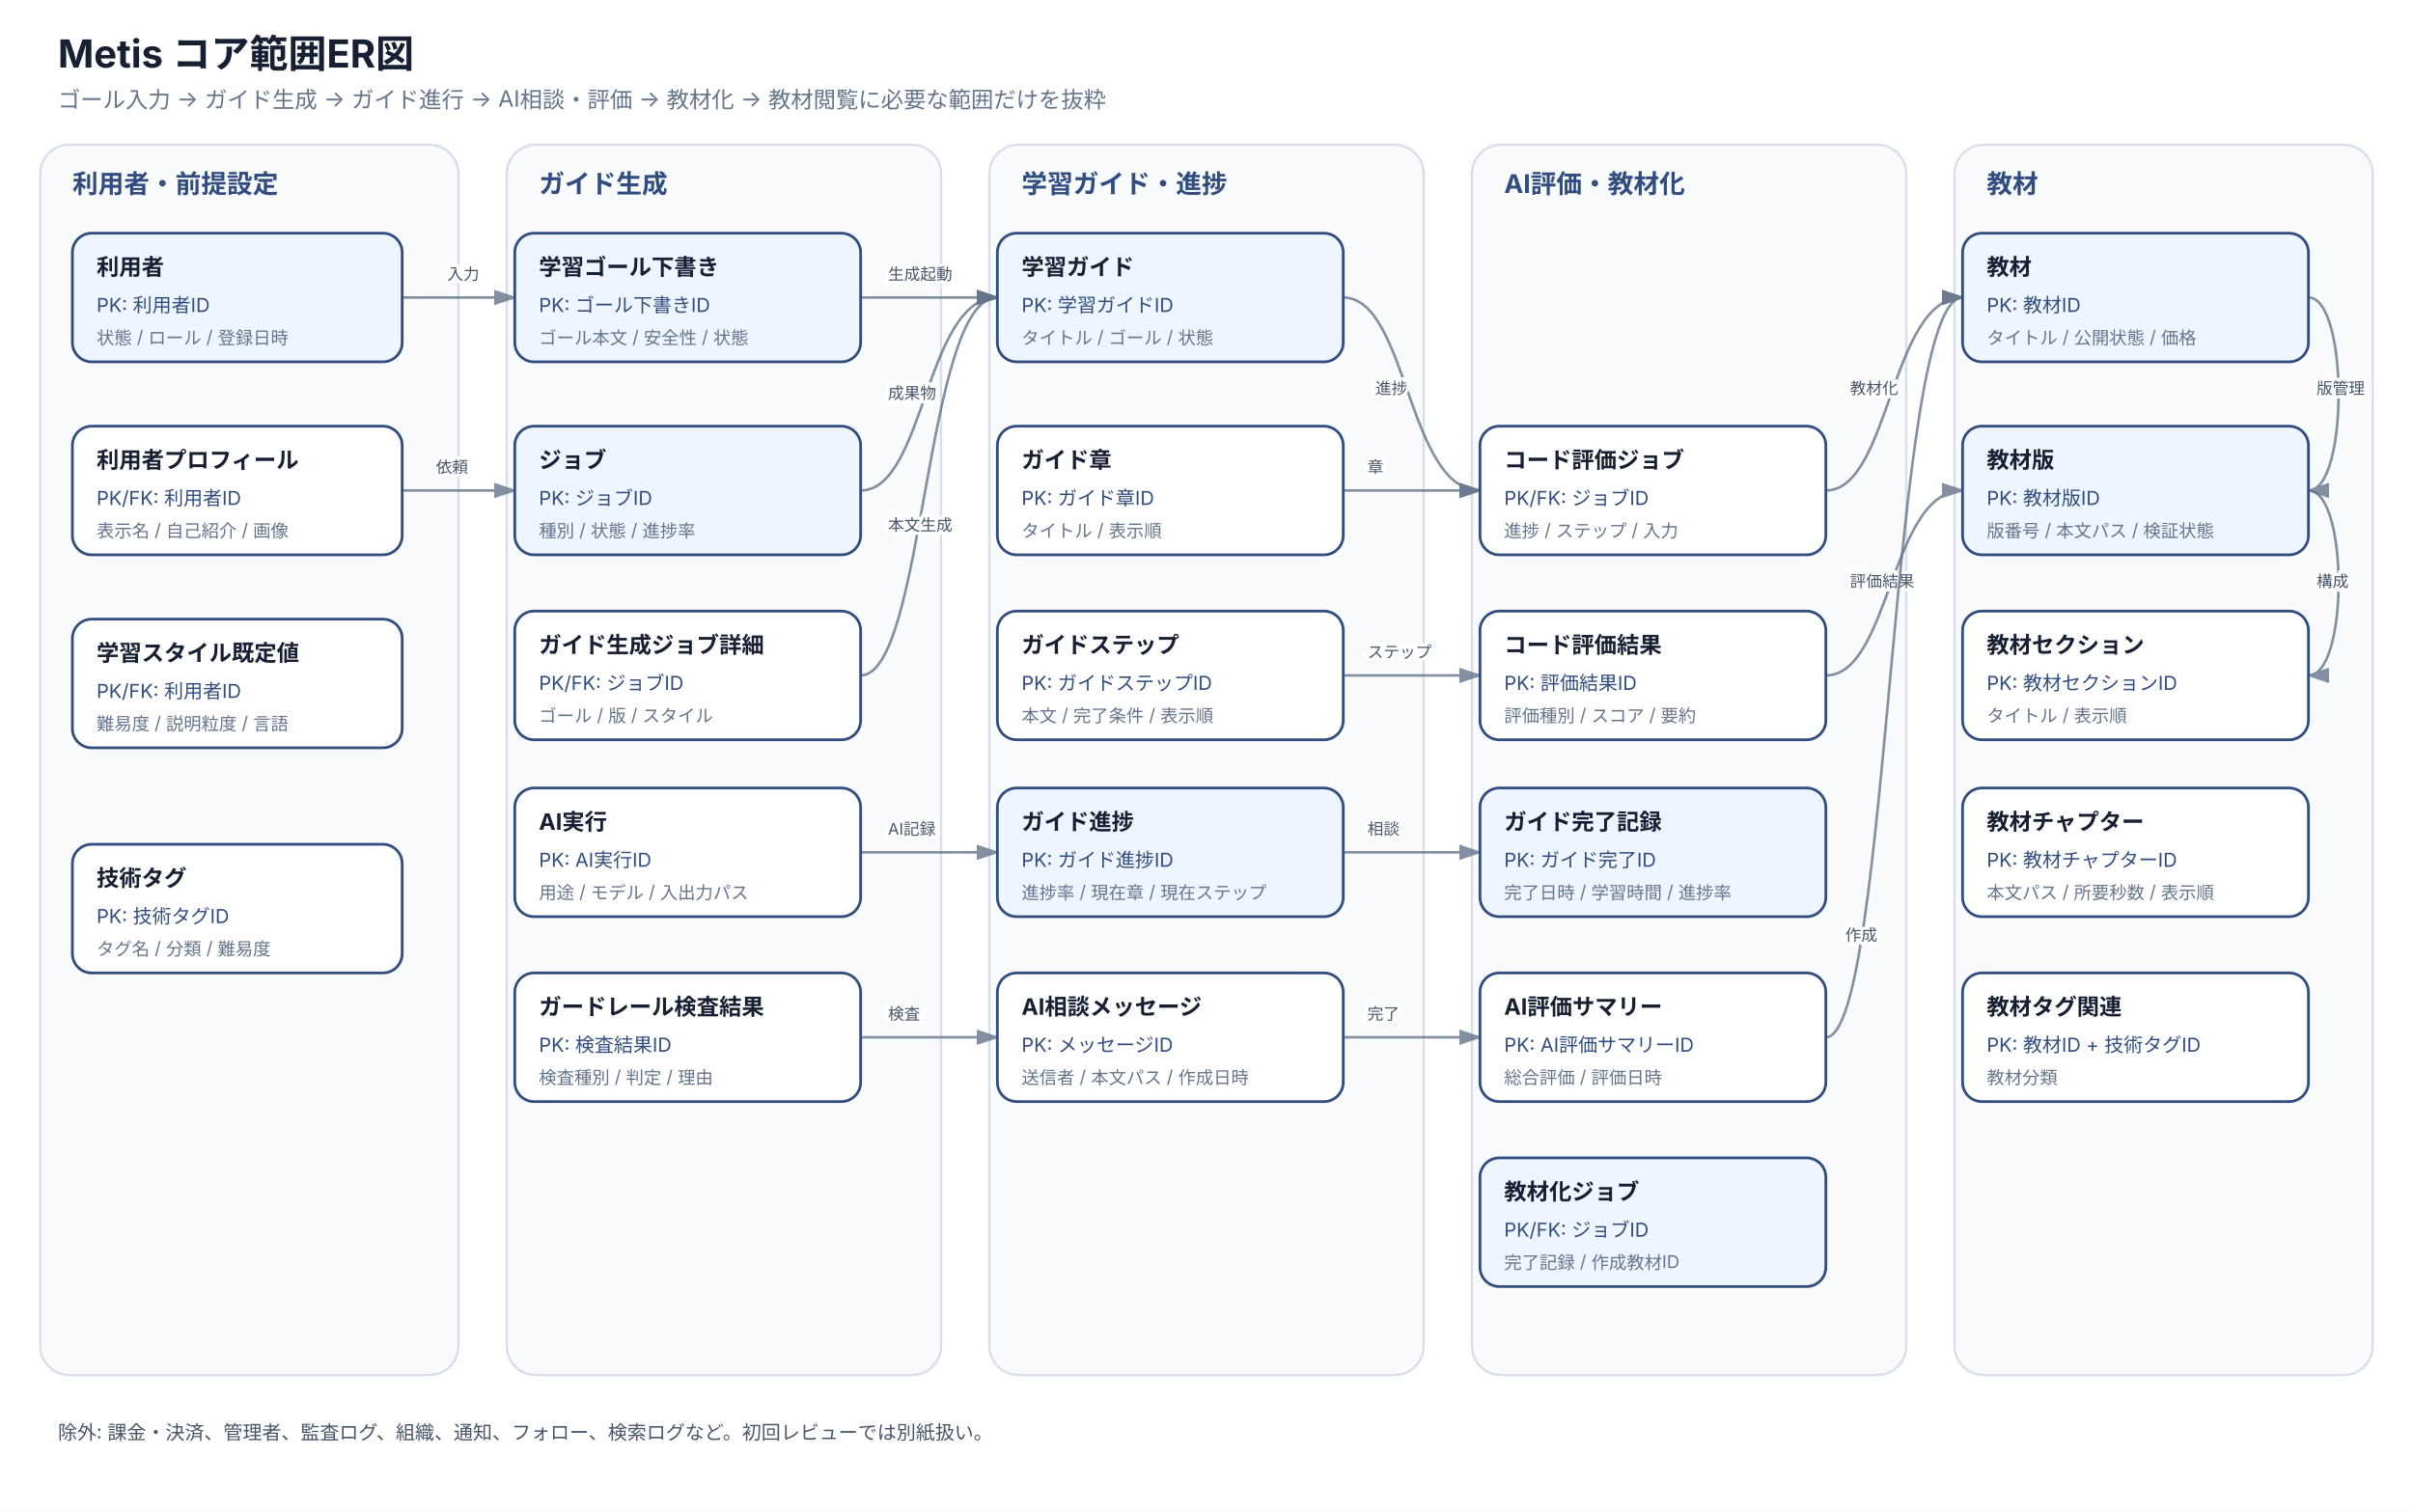
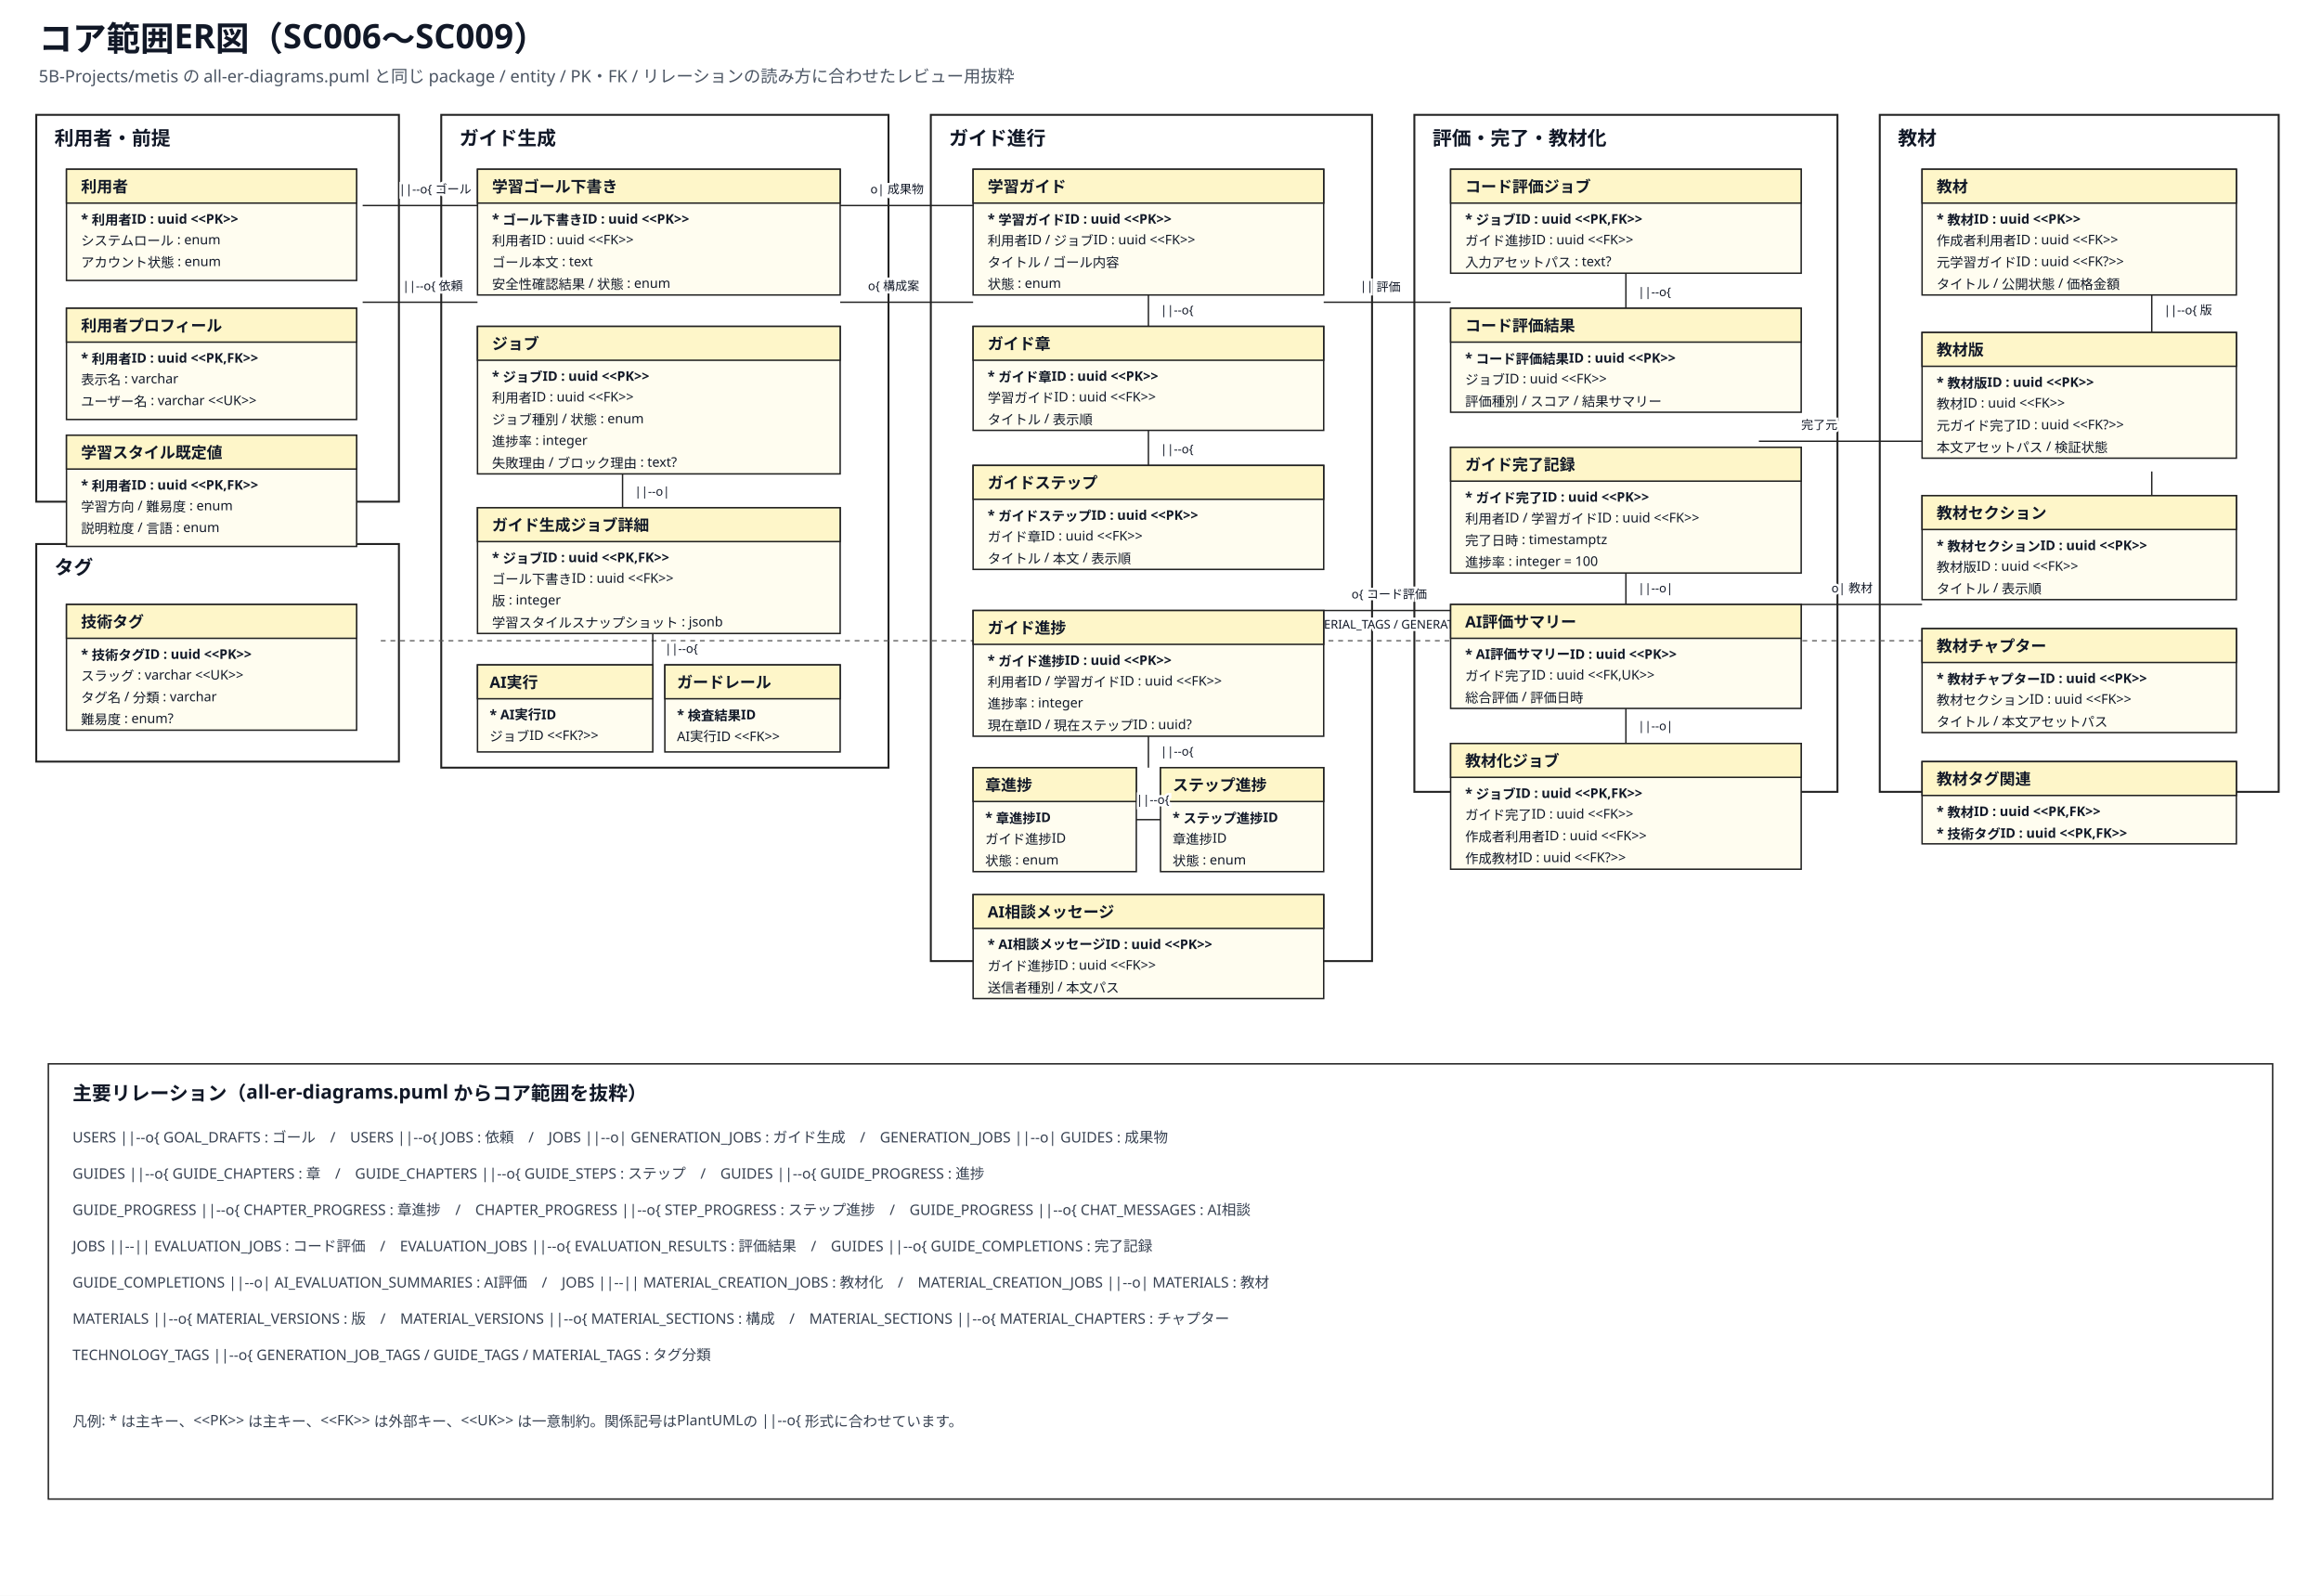
- <svg xmlns="http://www.w3.org/2000/svg" width="1500" height="940" viewBox="0 0 1500 940" role="img" aria-labelledby="title desc">
+ <svg xmlns="http://www.w3.org/2000/svg" width="1920" height="1320" viewBox="0 0 1920 1320" role="img" aria-labelledby="title desc">
  <defs>
-     <marker id="arrow" markerWidth="10" markerHeight="10" refX="8" refY="3" orient="auto" markerUnits="strokeWidth">
-       <path d="M0,0 L0,6 L9,3 z" fill="#64748b" />
-     </marker>
    <style>
-       .bg { fill: #f8fafc; stroke: #d7deea; stroke-width: 1.4; }
-       .title { font: 700 24px system-ui, -apple-system, BlinkMacSystemFont, 'Segoe UI', sans-serif; fill: #172033; }
-       .subtitle { font: 14px system-ui, -apple-system, BlinkMacSystemFont, 'Segoe UI', sans-serif; fill: #64748b; }
-       .group-title { font: 700 16px system-ui, -apple-system, BlinkMacSystemFont, 'Segoe UI', sans-serif; fill: #314d7f; }
-       .box { fill: #ffffff; stroke: #314d7f; stroke-width: 1.7; }
-       .box-soft { fill: #eef5ff; stroke: #314d7f; stroke-width: 1.7; }
-       .box-title { font: 700 14px system-ui, -apple-system, BlinkMacSystemFont, 'Segoe UI', sans-serif; fill: #172033; }
-       .box-key { font: 12px system-ui, -apple-system, BlinkMacSystemFont, 'Segoe UI', sans-serif; fill: #314d7f; }
-       .box-col { font: 11px system-ui, -apple-system, BlinkMacSystemFont, 'Segoe UI', sans-serif; fill: #64748b; }
-       .edge { fill: none; stroke: #64748b; stroke-width: 1.6; marker-end: url(#arrow); opacity: .8; }
-       .edge-label { font: 10px system-ui, -apple-system, BlinkMacSystemFont, 'Segoe UI', sans-serif; fill: #475569; paint-order: stroke; stroke: #ffffff; stroke-width: 4px; }
-       .note { font: 12px system-ui, -apple-system, BlinkMacSystemFont, 'Segoe UI', sans-serif; fill: #475569; }
+       .title { font: 700 28px 'Hiragino Sans', 'Yu Gothic', system-ui, sans-serif; fill: #111827; }
+       .subtitle { font: 14px 'Hiragino Sans', 'Yu Gothic', system-ui, sans-serif; fill: #4b5563; }
+       .pkg { fill: #ffffff; stroke: #222222; stroke-width: 1.6; }
+       .pkg-title { font: 700 16px 'Hiragino Sans', 'Yu Gothic', system-ui, sans-serif; fill: #111827; }
+       .entity { fill: #fffdf0; stroke: #222222; stroke-width: 1.2; }
+       .entity-head { fill: #fef6c9; stroke: #222222; stroke-width: 1.2; }
+       .entity-title { font: 700 13px 'Hiragino Sans', 'Yu Gothic', system-ui, sans-serif; fill: #111827; }
+       .attr { font: 11px 'Hiragino Sans', 'Yu Gothic', system-ui, sans-serif; fill: #111827; }
+       .pk { font: 700 11px 'Hiragino Sans', 'Yu Gothic', system-ui, sans-serif; fill: #111827; }
+       .rel { fill: none; stroke: #222222; stroke-width: 1.15; }
+       .rel-soft { fill: none; stroke: #555555; stroke-width: 1; stroke-dasharray: 4 4; }
+       .rel-label { font: 10px 'Hiragino Sans', 'Yu Gothic', system-ui, sans-serif; fill: #111827; paint-order: stroke; stroke: #ffffff; stroke-width: 4px; }
+       .note { font: 12px 'Hiragino Sans', 'Yu Gothic', system-ui, sans-serif; fill: #374151; }
    </style>
  </defs>
-   <rect x="0" y="0" width="1500" height="940" fill="#ffffff" />
-   <text x="36" y="42" class="title">Metis コア範囲ER図</text>
-   <text x="36" y="67" class="subtitle">ゴール入力 → ガイド生成 → ガイド進行 → AI相談・評価 → 教材化 → 教材閲覧に必要な範囲だけを抜粋</text>
-   <rect x="25" y="90" width="260" height="765" rx="18" class="bg" />
-   <text x="45" y="120" class="group-title">利用者・前提設定</text>
-   <rect x="315" y="90" width="270" height="765" rx="18" class="bg" />
-   <text x="335" y="120" class="group-title">ガイド生成</text>
-   <rect x="615" y="90" width="270" height="765" rx="18" class="bg" />
-   <text x="635" y="120" class="group-title">学習ガイド・進捗</text>
-   <rect x="915" y="90" width="270" height="765" rx="18" class="bg" />
-   <text x="935" y="120" class="group-title">AI評価・教材化</text>
-   <rect x="1215" y="90" width="260" height="765" rx="18" class="bg" />
-   <text x="1235" y="120" class="group-title">教材</text>
-   <path d="M250 185 C285 185 285 185 320 185" class="edge" />
-   <text x="278" y="174" class="edge-label">入力</text>
-   <path d="M250 305 C285 305 285 305 320 305" class="edge" />
-   <text x="271" y="294" class="edge-label">依頼</text>
-   <path d="M535 185 C575 185 575 185 620 185" class="edge" />
-   <text x="552" y="174" class="edge-label">生成起動</text>
-   <path d="M535 305 C575 305 575 185 620 185" class="edge" />
-   <text x="552" y="248" class="edge-label">成果物</text>
-   <path d="M535 420 C575 420 575 185 620 185" class="edge" />
-   <text x="552" y="330" class="edge-label">本文生成</text>
-   <path d="M535 530 C575 530 575 530 620 530" class="edge" />
-   <text x="552" y="519" class="edge-label">AI記録</text>
-   <path d="M535 645 C575 645 575 645 620 645" class="edge" />
-   <text x="552" y="634" class="edge-label">検査</text>
-   <path d="M835 185 C875 185 875 305 920 305" class="edge" />
-   <text x="855" y="245" class="edge-label">進捗</text>
-   <path d="M835 305 C875 305 875 305 920 305" class="edge" />
-   <text x="850" y="294" class="edge-label">章</text>
-   <path d="M835 420 C875 420 875 420 920 420" class="edge" />
-   <text x="850" y="409" class="edge-label">ステップ</text>
-   <path d="M835 530 C875 530 875 530 920 530" class="edge" />
-   <text x="850" y="519" class="edge-label">相談</text>
-   <path d="M835 645 C875 645 875 645 920 645" class="edge" />
-   <text x="850" y="634" class="edge-label">完了</text>
-   <path d="M1135 305 C1175 305 1175 185 1220 185" class="edge" />
-   <text x="1150" y="245" class="edge-label">教材化</text>
-   <path d="M1135 420 C1175 420 1175 305 1220 305" class="edge" />
-   <text x="1150" y="365" class="edge-label">評価結果</text>
-   <path d="M1135 645 C1175 645 1175 185 1220 185" class="edge" />
-   <text x="1147" y="585" class="edge-label">作成</text>
-   <path d="M1435 185 C1460 185 1460 305 1435 305" class="edge" />
-   <text x="1440" y="245" class="edge-label">版管理</text>
-   <path d="M1435 305 C1460 305 1460 420 1435 420" class="edge" />
-   <text x="1440" y="365" class="edge-label">構成</text>
-   <rect x="45" y="145" width="205" height="80" rx="12" class="box-soft" />
-   <text x="60" y="171" class="box-title">利用者</text>
-   <text x="60" y="194" class="box-key">PK: 利用者ID</text>
-   <text x="60" y="214" class="box-col">状態 / ロール / 登録日時</text>
-   <rect x="45" y="265" width="205" height="80" rx="12" class="box" />
-   <text x="60" y="291" class="box-title">利用者プロフィール</text>
-   <text x="60" y="314" class="box-key">PK/FK: 利用者ID</text>
-   <text x="60" y="334" class="box-col">表示名 / 自己紹介 / 画像</text>
-   <rect x="45" y="385" width="205" height="80" rx="12" class="box" />
-   <text x="60" y="411" class="box-title">学習スタイル既定値</text>
-   <text x="60" y="434" class="box-key">PK/FK: 利用者ID</text>
-   <text x="60" y="454" class="box-col">難易度 / 説明粒度 / 言語</text>
-   <rect x="45" y="525" width="205" height="80" rx="12" class="box" />
-   <text x="60" y="551" class="box-title">技術タグ</text>
-   <text x="60" y="574" class="box-key">PK: 技術タグID</text>
-   <text x="60" y="594" class="box-col">タグ名 / 分類 / 難易度</text>
-   <rect x="320" y="145" width="215" height="80" rx="12" class="box-soft" />
-   <text x="335" y="171" class="box-title">学習ゴール下書き</text>
-   <text x="335" y="194" class="box-key">PK: ゴール下書きID</text>
-   <text x="335" y="214" class="box-col">ゴール本文 / 安全性 / 状態</text>
-   <rect x="320" y="265" width="215" height="80" rx="12" class="box-soft" />
-   <text x="335" y="291" class="box-title">ジョブ</text>
-   <text x="335" y="314" class="box-key">PK: ジョブID</text>
-   <text x="335" y="334" class="box-col">種別 / 状態 / 進捗率</text>
-   <rect x="320" y="380" width="215" height="80" rx="12" class="box" />
-   <text x="335" y="406" class="box-title">ガイド生成ジョブ詳細</text>
-   <text x="335" y="429" class="box-key">PK/FK: ジョブID</text>
-   <text x="335" y="449" class="box-col">ゴール / 版 / スタイル</text>
-   <rect x="320" y="490" width="215" height="80" rx="12" class="box" />
-   <text x="335" y="516" class="box-title">AI実行</text>
-   <text x="335" y="539" class="box-key">PK: AI実行ID</text>
-   <text x="335" y="559" class="box-col">用途 / モデル / 入出力パス</text>
-   <rect x="320" y="605" width="215" height="80" rx="12" class="box" />
-   <text x="335" y="631" class="box-title">ガードレール検査結果</text>
-   <text x="335" y="654" class="box-key">PK: 検査結果ID</text>
-   <text x="335" y="674" class="box-col">検査種別 / 判定 / 理由</text>
-   <rect x="620" y="145" width="215" height="80" rx="12" class="box-soft" />
-   <text x="635" y="171" class="box-title">学習ガイド</text>
-   <text x="635" y="194" class="box-key">PK: 学習ガイドID</text>
-   <text x="635" y="214" class="box-col">タイトル / ゴール / 状態</text>
-   <rect x="620" y="265" width="215" height="80" rx="12" class="box" />
-   <text x="635" y="291" class="box-title">ガイド章</text>
-   <text x="635" y="314" class="box-key">PK: ガイド章ID</text>
-   <text x="635" y="334" class="box-col">タイトル / 表示順</text>
-   <rect x="620" y="380" width="215" height="80" rx="12" class="box" />
-   <text x="635" y="406" class="box-title">ガイドステップ</text>
-   <text x="635" y="429" class="box-key">PK: ガイドステップID</text>
-   <text x="635" y="449" class="box-col">本文 / 完了条件 / 表示順</text>
-   <rect x="620" y="490" width="215" height="80" rx="12" class="box-soft" />
-   <text x="635" y="516" class="box-title">ガイド進捗</text>
-   <text x="635" y="539" class="box-key">PK: ガイド進捗ID</text>
-   <text x="635" y="559" class="box-col">進捗率 / 現在章 / 現在ステップ</text>
-   <rect x="620" y="605" width="215" height="80" rx="12" class="box" />
-   <text x="635" y="631" class="box-title">AI相談メッセージ</text>
-   <text x="635" y="654" class="box-key">PK: メッセージID</text>
-   <text x="635" y="674" class="box-col">送信者 / 本文パス / 作成日時</text>
-   <rect x="920" y="265" width="215" height="80" rx="12" class="box" />
-   <text x="935" y="291" class="box-title">コード評価ジョブ</text>
-   <text x="935" y="314" class="box-key">PK/FK: ジョブID</text>
-   <text x="935" y="334" class="box-col">進捗 / ステップ / 入力</text>
-   <rect x="920" y="380" width="215" height="80" rx="12" class="box" />
-   <text x="935" y="406" class="box-title">コード評価結果</text>
-   <text x="935" y="429" class="box-key">PK: 評価結果ID</text>
-   <text x="935" y="449" class="box-col">評価種別 / スコア / 要約</text>
-   <rect x="920" y="490" width="215" height="80" rx="12" class="box-soft" />
-   <text x="935" y="516" class="box-title">ガイド完了記録</text>
-   <text x="935" y="539" class="box-key">PK: ガイド完了ID</text>
-   <text x="935" y="559" class="box-col">完了日時 / 学習時間 / 進捗率</text>
-   <rect x="920" y="605" width="215" height="80" rx="12" class="box" />
-   <text x="935" y="631" class="box-title">AI評価サマリー</text>
-   <text x="935" y="654" class="box-key">PK: AI評価サマリーID</text>
-   <text x="935" y="674" class="box-col">総合評価 / 評価日時</text>
-   <rect x="920" y="720" width="215" height="80" rx="12" class="box-soft" />
-   <text x="935" y="746" class="box-title">教材化ジョブ</text>
-   <text x="935" y="769" class="box-key">PK/FK: ジョブID</text>
-   <text x="935" y="789" class="box-col">完了記録 / 作成教材ID</text>
-   <rect x="1220" y="145" width="215" height="80" rx="12" class="box-soft" />
-   <text x="1235" y="171" class="box-title">教材</text>
-   <text x="1235" y="194" class="box-key">PK: 教材ID</text>
-   <text x="1235" y="214" class="box-col">タイトル / 公開状態 / 価格</text>
-   <rect x="1220" y="265" width="215" height="80" rx="12" class="box-soft" />
-   <text x="1235" y="291" class="box-title">教材版</text>
-   <text x="1235" y="314" class="box-key">PK: 教材版ID</text>
-   <text x="1235" y="334" class="box-col">版番号 / 本文パス / 検証状態</text>
-   <rect x="1220" y="380" width="215" height="80" rx="12" class="box" />
-   <text x="1235" y="406" class="box-title">教材セクション</text>
-   <text x="1235" y="429" class="box-key">PK: 教材セクションID</text>
-   <text x="1235" y="449" class="box-col">タイトル / 表示順</text>
-   <rect x="1220" y="490" width="215" height="80" rx="12" class="box" />
-   <text x="1235" y="516" class="box-title">教材チャプター</text>
-   <text x="1235" y="539" class="box-key">PK: 教材チャプターID</text>
-   <text x="1235" y="559" class="box-col">本文パス / 所要秒数 / 表示順</text>
-   <rect x="1220" y="605" width="215" height="80" rx="12" class="box" />
-   <text x="1235" y="631" class="box-title">教材タグ関連</text>
-   <text x="1235" y="654" class="box-key">PK: 教材ID + 技術タグID</text>
-   <text x="1235" y="674" class="box-col">教材分類</text>
-   <text x="36" y="895" class="note">除外: 課金・決済、管理者、監査ログ、組織、通知、フォロー、検索ログなど。初回レビューでは別紙扱い。</text>
+   <rect width="1920" height="1320" fill="#ffffff" />
+   <text x="32" y="42" class="title">コア範囲ER図（SC006〜SC009）</text>
+   <text x="32" y="68" class="subtitle">5B-Projects/metis の all-er-diagrams.puml と同じ package / entity / PK・FK / リレーションの読み方に合わせたレビュー用抜粋</text>
+   <rect x="30" y="95" width="300" height="320" class="pkg" />
+   <text x="45" y="120" class="pkg-title">利用者・前提</text>
+   <rect x="30" y="450" width="300" height="180" class="pkg" />
+   <text x="45" y="475" class="pkg-title">タグ</text>
+   <rect x="365" y="95" width="370" height="540" class="pkg" />
+   <text x="380" y="120" class="pkg-title">ガイド生成</text>
+   <rect x="770" y="95" width="365" height="700" class="pkg" />
+   <text x="785" y="120" class="pkg-title">ガイド進行</text>
+   <rect x="1170" y="95" width="350" height="560" class="pkg" />
+   <text x="1185" y="120" class="pkg-title">評価・完了・教材化</text>
+   <rect x="1555" y="95" width="330" height="560" class="pkg" />
+   <text x="1570" y="120" class="pkg-title">教材</text>
+   <path d="M300 170 H395" class="rel" />
+   <text x="330" y="160" class="rel-label">||--o{ ゴール</text>
+   <path d="M300 250 H395" class="rel" />
+   <text x="333" y="240" class="rel-label">||--o{ 依頼</text>
+   <path d="M695 170 H805" class="rel" />
+   <text x="720" y="160" class="rel-label">o| 成果物</text>
+   <path d="M695 250 H805" class="rel" />
+   <text x="718" y="240" class="rel-label">o{ 構成案</text>
+   <path d="M1095 250 H1200" class="rel" />
+   <text x="1125" y="240" class="rel-label">|| 評価</text>
+   <path d="M1095 505 H1200" class="rel" />
+   <text x="1118" y="495" class="rel-label">o{ コード評価</text>
+   <path d="M1490 500 H1590" class="rel" />
+   <text x="1515" y="490" class="rel-label">o| 教材</text>
+   <path d="M1455 365 H1590" class="rel" />
+   <text x="1490" y="355" class="rel-label">完了元</text>
+   <path d="M1780 215 V300" class="rel" />
+   <text x="1790" y="260" class="rel-label">||--o{ 版</text>
+   <path d="M1780 390 V475" class="rel" />
+   <text x="1790" y="435" class="rel-label">||--o{ 構成</text>
+   <path d="M315 530 H1590" class="rel-soft" />
+   <text x="880" y="520" class="rel-label">TECHNOLOGY_TAGS ||--o{ GUIDE_TAGS / MATERIAL_TAGS / GENERATION_JOB_TAGS</text>
+   <g transform="translate(55,140)">
+     <rect width="240" height="92" class="entity" />
+     <rect width="240" height="28" class="entity-head" />
+     <text x="12" y="19" class="entity-title">利用者</text>
+     <text x="12" y="45" class="pk">* 利用者ID : uuid &lt;&lt;PK&gt;&gt;</text>
+     <text x="12" y="63" class="attr">システムロール : enum</text>
+     <text x="12" y="81" class="attr">アカウント状態 : enum</text>
+   </g>
+   <g transform="translate(55,255)">
+     <rect width="240" height="92" class="entity" />
+     <rect width="240" height="28" class="entity-head" />
+     <text x="12" y="19" class="entity-title">利用者プロフィール</text>
+     <text x="12" y="45" class="pk">* 利用者ID : uuid &lt;&lt;PK,FK&gt;&gt;</text>
+     <text x="12" y="63" class="attr">表示名 : varchar</text>
+     <text x="12" y="81" class="attr">ユーザー名 : varchar &lt;&lt;UK&gt;&gt;</text>
+   </g>
+   <g transform="translate(55,360)">
+     <rect width="240" height="92" class="entity" />
+     <rect width="240" height="28" class="entity-head" />
+     <text x="12" y="19" class="entity-title">学習スタイル既定値</text>
+     <text x="12" y="45" class="pk">* 利用者ID : uuid &lt;&lt;PK,FK&gt;&gt;</text>
+     <text x="12" y="63" class="attr">学習方向 / 難易度 : enum</text>
+     <text x="12" y="81" class="attr">説明粒度 / 言語 : enum</text>
+   </g>
+   <g transform="translate(55,500)">
+     <rect width="240" height="104" class="entity" />
+     <rect width="240" height="28" class="entity-head" />
+     <text x="12" y="19" class="entity-title">技術タグ</text>
+     <text x="12" y="45" class="pk">* 技術タグID : uuid &lt;&lt;PK&gt;&gt;</text>
+     <text x="12" y="63" class="attr">スラッグ : varchar &lt;&lt;UK&gt;&gt;</text>
+     <text x="12" y="81" class="attr">タグ名 / 分類 : varchar</text>
+     <text x="12" y="99" class="attr">難易度 : enum?</text>
+   </g>
+   <g transform="translate(395,140)">
+     <rect width="300" height="104" class="entity" />
+     <rect width="300" height="28" class="entity-head" />
+     <text x="12" y="19" class="entity-title">学習ゴール下書き</text>
+     <text x="12" y="45" class="pk">* ゴール下書きID : uuid &lt;&lt;PK&gt;&gt;</text>
+     <text x="12" y="63" class="attr">利用者ID : uuid &lt;&lt;FK&gt;&gt;</text>
+     <text x="12" y="81" class="attr">ゴール本文 : text</text>
+     <text x="12" y="99" class="attr">安全性確認結果 / 状態 : enum</text>
+   </g>
+   <g transform="translate(395,270)">
+     <rect width="300" height="122" class="entity" />
+     <rect width="300" height="28" class="entity-head" />
+     <text x="12" y="19" class="entity-title">ジョブ</text>
+     <text x="12" y="45" class="pk">* ジョブID : uuid &lt;&lt;PK&gt;&gt;</text>
+     <text x="12" y="63" class="attr">利用者ID : uuid &lt;&lt;FK&gt;&gt;</text>
+     <text x="12" y="81" class="attr">ジョブ種別 / 状態 : enum</text>
+     <text x="12" y="99" class="attr">進捗率 : integer</text>
+     <text x="12" y="117" class="attr">失敗理由 / ブロック理由 : text?</text>
+   </g>
+   <g transform="translate(395,420)">
+     <rect width="300" height="104" class="entity" />
+     <rect width="300" height="28" class="entity-head" />
+     <text x="12" y="19" class="entity-title">ガイド生成ジョブ詳細</text>
+     <text x="12" y="45" class="pk">* ジョブID : uuid &lt;&lt;PK,FK&gt;&gt;</text>
+     <text x="12" y="63" class="attr">ゴール下書きID : uuid &lt;&lt;FK&gt;&gt;</text>
+     <text x="12" y="81" class="attr">版 : integer</text>
+     <text x="12" y="99" class="attr">学習スタイルスナップショット : jsonb</text>
+   </g>
+   <g transform="translate(395,550)">
+     <rect width="145" height="72" class="entity" />
+     <rect width="145" height="28" class="entity-head" />
+     <text x="10" y="19" class="entity-title">AI実行</text>
+     <text x="10" y="45" class="pk">* AI実行ID</text>
+     <text x="10" y="63" class="attr">ジョブID &lt;&lt;FK?&gt;&gt;</text>
+   </g>
+   <g transform="translate(550,550)">
+     <rect width="145" height="72" class="entity" />
+     <rect width="145" height="28" class="entity-head" />
+     <text x="10" y="19" class="entity-title">ガードレール</text>
+     <text x="10" y="45" class="pk">* 検査結果ID</text>
+     <text x="10" y="63" class="attr">AI実行ID &lt;&lt;FK&gt;&gt;</text>
+   </g>
+   <g transform="translate(805,140)">
+     <rect width="290" height="104" class="entity" />
+     <rect width="290" height="28" class="entity-head" />
+     <text x="12" y="19" class="entity-title">学習ガイド</text>
+     <text x="12" y="45" class="pk">* 学習ガイドID : uuid &lt;&lt;PK&gt;&gt;</text>
+     <text x="12" y="63" class="attr">利用者ID / ジョブID : uuid &lt;&lt;FK&gt;&gt;</text>
+     <text x="12" y="81" class="attr">タイトル / ゴール内容</text>
+     <text x="12" y="99" class="attr">状態 : enum</text>
+   </g>
+   <g transform="translate(805,270)">
+     <rect width="290" height="86" class="entity" />
+     <rect width="290" height="28" class="entity-head" />
+     <text x="12" y="19" class="entity-title">ガイド章</text>
+     <text x="12" y="45" class="pk">* ガイド章ID : uuid &lt;&lt;PK&gt;&gt;</text>
+     <text x="12" y="63" class="attr">学習ガイドID : uuid &lt;&lt;FK&gt;&gt;</text>
+     <text x="12" y="81" class="attr">タイトル / 表示順</text>
+   </g>
+   <g transform="translate(805,385)">
+     <rect width="290" height="86" class="entity" />
+     <rect width="290" height="28" class="entity-head" />
+     <text x="12" y="19" class="entity-title">ガイドステップ</text>
+     <text x="12" y="45" class="pk">* ガイドステップID : uuid &lt;&lt;PK&gt;&gt;</text>
+     <text x="12" y="63" class="attr">ガイド章ID : uuid &lt;&lt;FK&gt;&gt;</text>
+     <text x="12" y="81" class="attr">タイトル / 本文 / 表示順</text>
+   </g>
+   <g transform="translate(805,505)">
+     <rect width="290" height="104" class="entity" />
+     <rect width="290" height="28" class="entity-head" />
+     <text x="12" y="19" class="entity-title">ガイド進捗</text>
+     <text x="12" y="45" class="pk">* ガイド進捗ID : uuid &lt;&lt;PK&gt;&gt;</text>
+     <text x="12" y="63" class="attr">利用者ID / 学習ガイドID : uuid &lt;&lt;FK&gt;&gt;</text>
+     <text x="12" y="81" class="attr">進捗率 : integer</text>
+     <text x="12" y="99" class="attr">現在章ID / 現在ステップID : uuid?</text>
+   </g>
+   <g transform="translate(805,635)">
+     <rect width="135" height="86" class="entity" />
+     <rect width="135" height="28" class="entity-head" />
+     <text x="10" y="19" class="entity-title">章進捗</text>
+     <text x="10" y="45" class="pk">* 章進捗ID</text>
+     <text x="10" y="63" class="attr">ガイド進捗ID</text>
+     <text x="10" y="81" class="attr">状態 : enum</text>
+   </g>
+   <g transform="translate(960,635)">
+     <rect width="135" height="86" class="entity" />
+     <rect width="135" height="28" class="entity-head" />
+     <text x="10" y="19" class="entity-title">ステップ進捗</text>
+     <text x="10" y="45" class="pk">* ステップ進捗ID</text>
+     <text x="10" y="63" class="attr">章進捗ID</text>
+     <text x="10" y="81" class="attr">状態 : enum</text>
+   </g>
+   <g transform="translate(805,740)">
+     <rect width="290" height="86" class="entity" />
+     <rect width="290" height="28" class="entity-head" />
+     <text x="12" y="19" class="entity-title">AI相談メッセージ</text>
+     <text x="12" y="45" class="pk">* AI相談メッセージID : uuid &lt;&lt;PK&gt;&gt;</text>
+     <text x="12" y="63" class="attr">ガイド進捗ID : uuid &lt;&lt;FK&gt;&gt;</text>
+     <text x="12" y="81" class="attr">送信者種別 / 本文パス</text>
+   </g>
+   <g transform="translate(1200,140)">
+     <rect width="290" height="86" class="entity" />
+     <rect width="290" height="28" class="entity-head" />
+     <text x="12" y="19" class="entity-title">コード評価ジョブ</text>
+     <text x="12" y="45" class="pk">* ジョブID : uuid &lt;&lt;PK,FK&gt;&gt;</text>
+     <text x="12" y="63" class="attr">ガイド進捗ID : uuid &lt;&lt;FK&gt;&gt;</text>
+     <text x="12" y="81" class="attr">入力アセットパス : text?</text>
+   </g>
+   <g transform="translate(1200,255)">
+     <rect width="290" height="86" class="entity" />
+     <rect width="290" height="28" class="entity-head" />
+     <text x="12" y="19" class="entity-title">コード評価結果</text>
+     <text x="12" y="45" class="pk">* コード評価結果ID : uuid &lt;&lt;PK&gt;&gt;</text>
+     <text x="12" y="63" class="attr">ジョブID : uuid &lt;&lt;FK&gt;&gt;</text>
+     <text x="12" y="81" class="attr">評価種別 / スコア / 結果サマリー</text>
+   </g>
+   <g transform="translate(1200,370)">
+     <rect width="290" height="104" class="entity" />
+     <rect width="290" height="28" class="entity-head" />
+     <text x="12" y="19" class="entity-title">ガイド完了記録</text>
+     <text x="12" y="45" class="pk">* ガイド完了ID : uuid &lt;&lt;PK&gt;&gt;</text>
+     <text x="12" y="63" class="attr">利用者ID / 学習ガイドID : uuid &lt;&lt;FK&gt;&gt;</text>
+     <text x="12" y="81" class="attr">完了日時 : timestamptz</text>
+     <text x="12" y="99" class="attr">進捗率 : integer = 100</text>
+   </g>
+   <g transform="translate(1200,500)">
+     <rect width="290" height="86" class="entity" />
+     <rect width="290" height="28" class="entity-head" />
+     <text x="12" y="19" class="entity-title">AI評価サマリー</text>
+     <text x="12" y="45" class="pk">* AI評価サマリーID : uuid &lt;&lt;PK&gt;&gt;</text>
+     <text x="12" y="63" class="attr">ガイド完了ID : uuid &lt;&lt;FK,UK&gt;&gt;</text>
+     <text x="12" y="81" class="attr">総合評価 / 評価日時</text>
+   </g>
+   <g transform="translate(1200,615)">
+     <rect width="290" height="104" class="entity" />
+     <rect width="290" height="28" class="entity-head" />
+     <text x="12" y="19" class="entity-title">教材化ジョブ</text>
+     <text x="12" y="45" class="pk">* ジョブID : uuid &lt;&lt;PK,FK&gt;&gt;</text>
+     <text x="12" y="63" class="attr">ガイド完了ID : uuid &lt;&lt;FK&gt;&gt;</text>
+     <text x="12" y="81" class="attr">作成者利用者ID : uuid &lt;&lt;FK&gt;&gt;</text>
+     <text x="12" y="99" class="attr">作成教材ID : uuid &lt;&lt;FK?&gt;&gt;</text>
+   </g>
+   <g transform="translate(1590,140)">
+     <rect width="260" height="104" class="entity" />
+     <rect width="260" height="28" class="entity-head" />
+     <text x="12" y="19" class="entity-title">教材</text>
+     <text x="12" y="45" class="pk">* 教材ID : uuid &lt;&lt;PK&gt;&gt;</text>
+     <text x="12" y="63" class="attr">作成者利用者ID : uuid &lt;&lt;FK&gt;&gt;</text>
+     <text x="12" y="81" class="attr">元学習ガイドID : uuid &lt;&lt;FK?&gt;&gt;</text>
+     <text x="12" y="99" class="attr">タイトル / 公開状態 / 価格金額</text>
+   </g>
+   <g transform="translate(1590,275)">
+     <rect width="260" height="104" class="entity" />
+     <rect width="260" height="28" class="entity-head" />
+     <text x="12" y="19" class="entity-title">教材版</text>
+     <text x="12" y="45" class="pk">* 教材版ID : uuid &lt;&lt;PK&gt;&gt;</text>
+     <text x="12" y="63" class="attr">教材ID : uuid &lt;&lt;FK&gt;&gt;</text>
+     <text x="12" y="81" class="attr">元ガイド完了ID : uuid &lt;&lt;FK?&gt;&gt;</text>
+     <text x="12" y="99" class="attr">本文アセットパス / 検証状態</text>
+   </g>
+   <g transform="translate(1590,410)">
+     <rect width="260" height="86" class="entity" />
+     <rect width="260" height="28" class="entity-head" />
+     <text x="12" y="19" class="entity-title">教材セクション</text>
+     <text x="12" y="45" class="pk">* 教材セクションID : uuid &lt;&lt;PK&gt;&gt;</text>
+     <text x="12" y="63" class="attr">教材版ID : uuid &lt;&lt;FK&gt;&gt;</text>
+     <text x="12" y="81" class="attr">タイトル / 表示順</text>
+   </g>
+   <g transform="translate(1590,520)">
+     <rect width="260" height="86" class="entity" />
+     <rect width="260" height="28" class="entity-head" />
+     <text x="12" y="19" class="entity-title">教材チャプター</text>
+     <text x="12" y="45" class="pk">* 教材チャプターID : uuid &lt;&lt;PK&gt;&gt;</text>
+     <text x="12" y="63" class="attr">教材セクションID : uuid &lt;&lt;FK&gt;&gt;</text>
+     <text x="12" y="81" class="attr">タイトル / 本文アセットパス</text>
+   </g>
+   <g transform="translate(1590,630)">
+     <rect width="260" height="68" class="entity" />
+     <rect width="260" height="28" class="entity-head" />
+     <text x="12" y="19" class="entity-title">教材タグ関連</text>
+     <text x="12" y="45" class="pk">* 教材ID : uuid &lt;&lt;PK,FK&gt;&gt;</text>
+     <text x="12" y="63" class="pk">* 技術タグID : uuid &lt;&lt;PK,FK&gt;&gt;</text>
+   </g>
+   <path d="M515 392 V420" class="rel" />
+   <text x="525" y="410" class="rel-label">||--o|</text>
+   <path d="M540 524 V550" class="rel" />
+   <text x="550" y="540" class="rel-label">||--o{</text>
+   <path d="M950 244 V270" class="rel" />
+   <text x="960" y="260" class="rel-label">||--o{</text>
+   <path d="M950 356 V385" class="rel" />
+   <text x="960" y="375" class="rel-label">||--o{</text>
+   <path d="M950 609 V635" class="rel" />
+   <text x="960" y="625" class="rel-label">||--o{</text>
+   <path d="M940 678 H960" class="rel" />
+   <text x="940" y="665" class="rel-label">||--o{</text>
+   <path d="M1345 226 V255" class="rel" />
+   <text x="1355" y="245" class="rel-label">||--o{</text>
+   <path d="M1345 474 V500" class="rel" />
+   <text x="1355" y="490" class="rel-label">||--o|</text>
+   <path d="M1345 586 V615" class="rel" />
+   <text x="1355" y="604" class="rel-label">||--o|</text>
+   <rect x="40" y="880" width="1840" height="360" fill="#ffffff" stroke="#222222" stroke-width="1.2" />
+   <text x="60" y="910" class="pkg-title">主要リレーション（all-er-diagrams.puml からコア範囲を抜粋）</text>
+   <text x="60" y="945" class="note">USERS ||--o{ GOAL_DRAFTS : ゴール　/　USERS ||--o{ JOBS : 依頼　/　JOBS ||--o| GENERATION_JOBS : ガイド生成　/　GENERATION_JOBS ||--o| GUIDES : 成果物</text>
+   <text x="60" y="975" class="note">GUIDES ||--o{ GUIDE_CHAPTERS : 章　/　GUIDE_CHAPTERS ||--o{ GUIDE_STEPS : ステップ　/　GUIDES ||--o{ GUIDE_PROGRESS : 進捗</text>
+   <text x="60" y="1005" class="note">GUIDE_PROGRESS ||--o{ CHAPTER_PROGRESS : 章進捗　/　CHAPTER_PROGRESS ||--o{ STEP_PROGRESS : ステップ進捗　/　GUIDE_PROGRESS ||--o{ CHAT_MESSAGES : AI相談</text>
+   <text x="60" y="1035" class="note">JOBS ||--|| EVALUATION_JOBS : コード評価　/　EVALUATION_JOBS ||--o{ EVALUATION_RESULTS : 評価結果　/　GUIDES ||--o{ GUIDE_COMPLETIONS : 完了記録</text>
+   <text x="60" y="1065" class="note">GUIDE_COMPLETIONS ||--o| AI_EVALUATION_SUMMARIES : AI評価　/　JOBS ||--|| MATERIAL_CREATION_JOBS : 教材化　/　MATERIAL_CREATION_JOBS ||--o| MATERIALS : 教材</text>
+   <text x="60" y="1095" class="note">MATERIALS ||--o{ MATERIAL_VERSIONS : 版　/　MATERIAL_VERSIONS ||--o{ MATERIAL_SECTIONS : 構成　/　MATERIAL_SECTIONS ||--o{ MATERIAL_CHAPTERS : チャプター</text>
+   <text x="60" y="1125" class="note">TECHNOLOGY_TAGS ||--o{ GENERATION_JOB_TAGS / GUIDE_TAGS / MATERIAL_TAGS : タグ分類</text>
+   <text x="60" y="1180" class="note">凡例: * は主キー、&lt;&lt;PK&gt;&gt; は主キー、&lt;&lt;FK&gt;&gt; は外部キー、&lt;&lt;UK&gt;&gt; は一意制約。関係記号はPlantUMLの ||--o{ 形式に合わせています。</text>
</svg>
